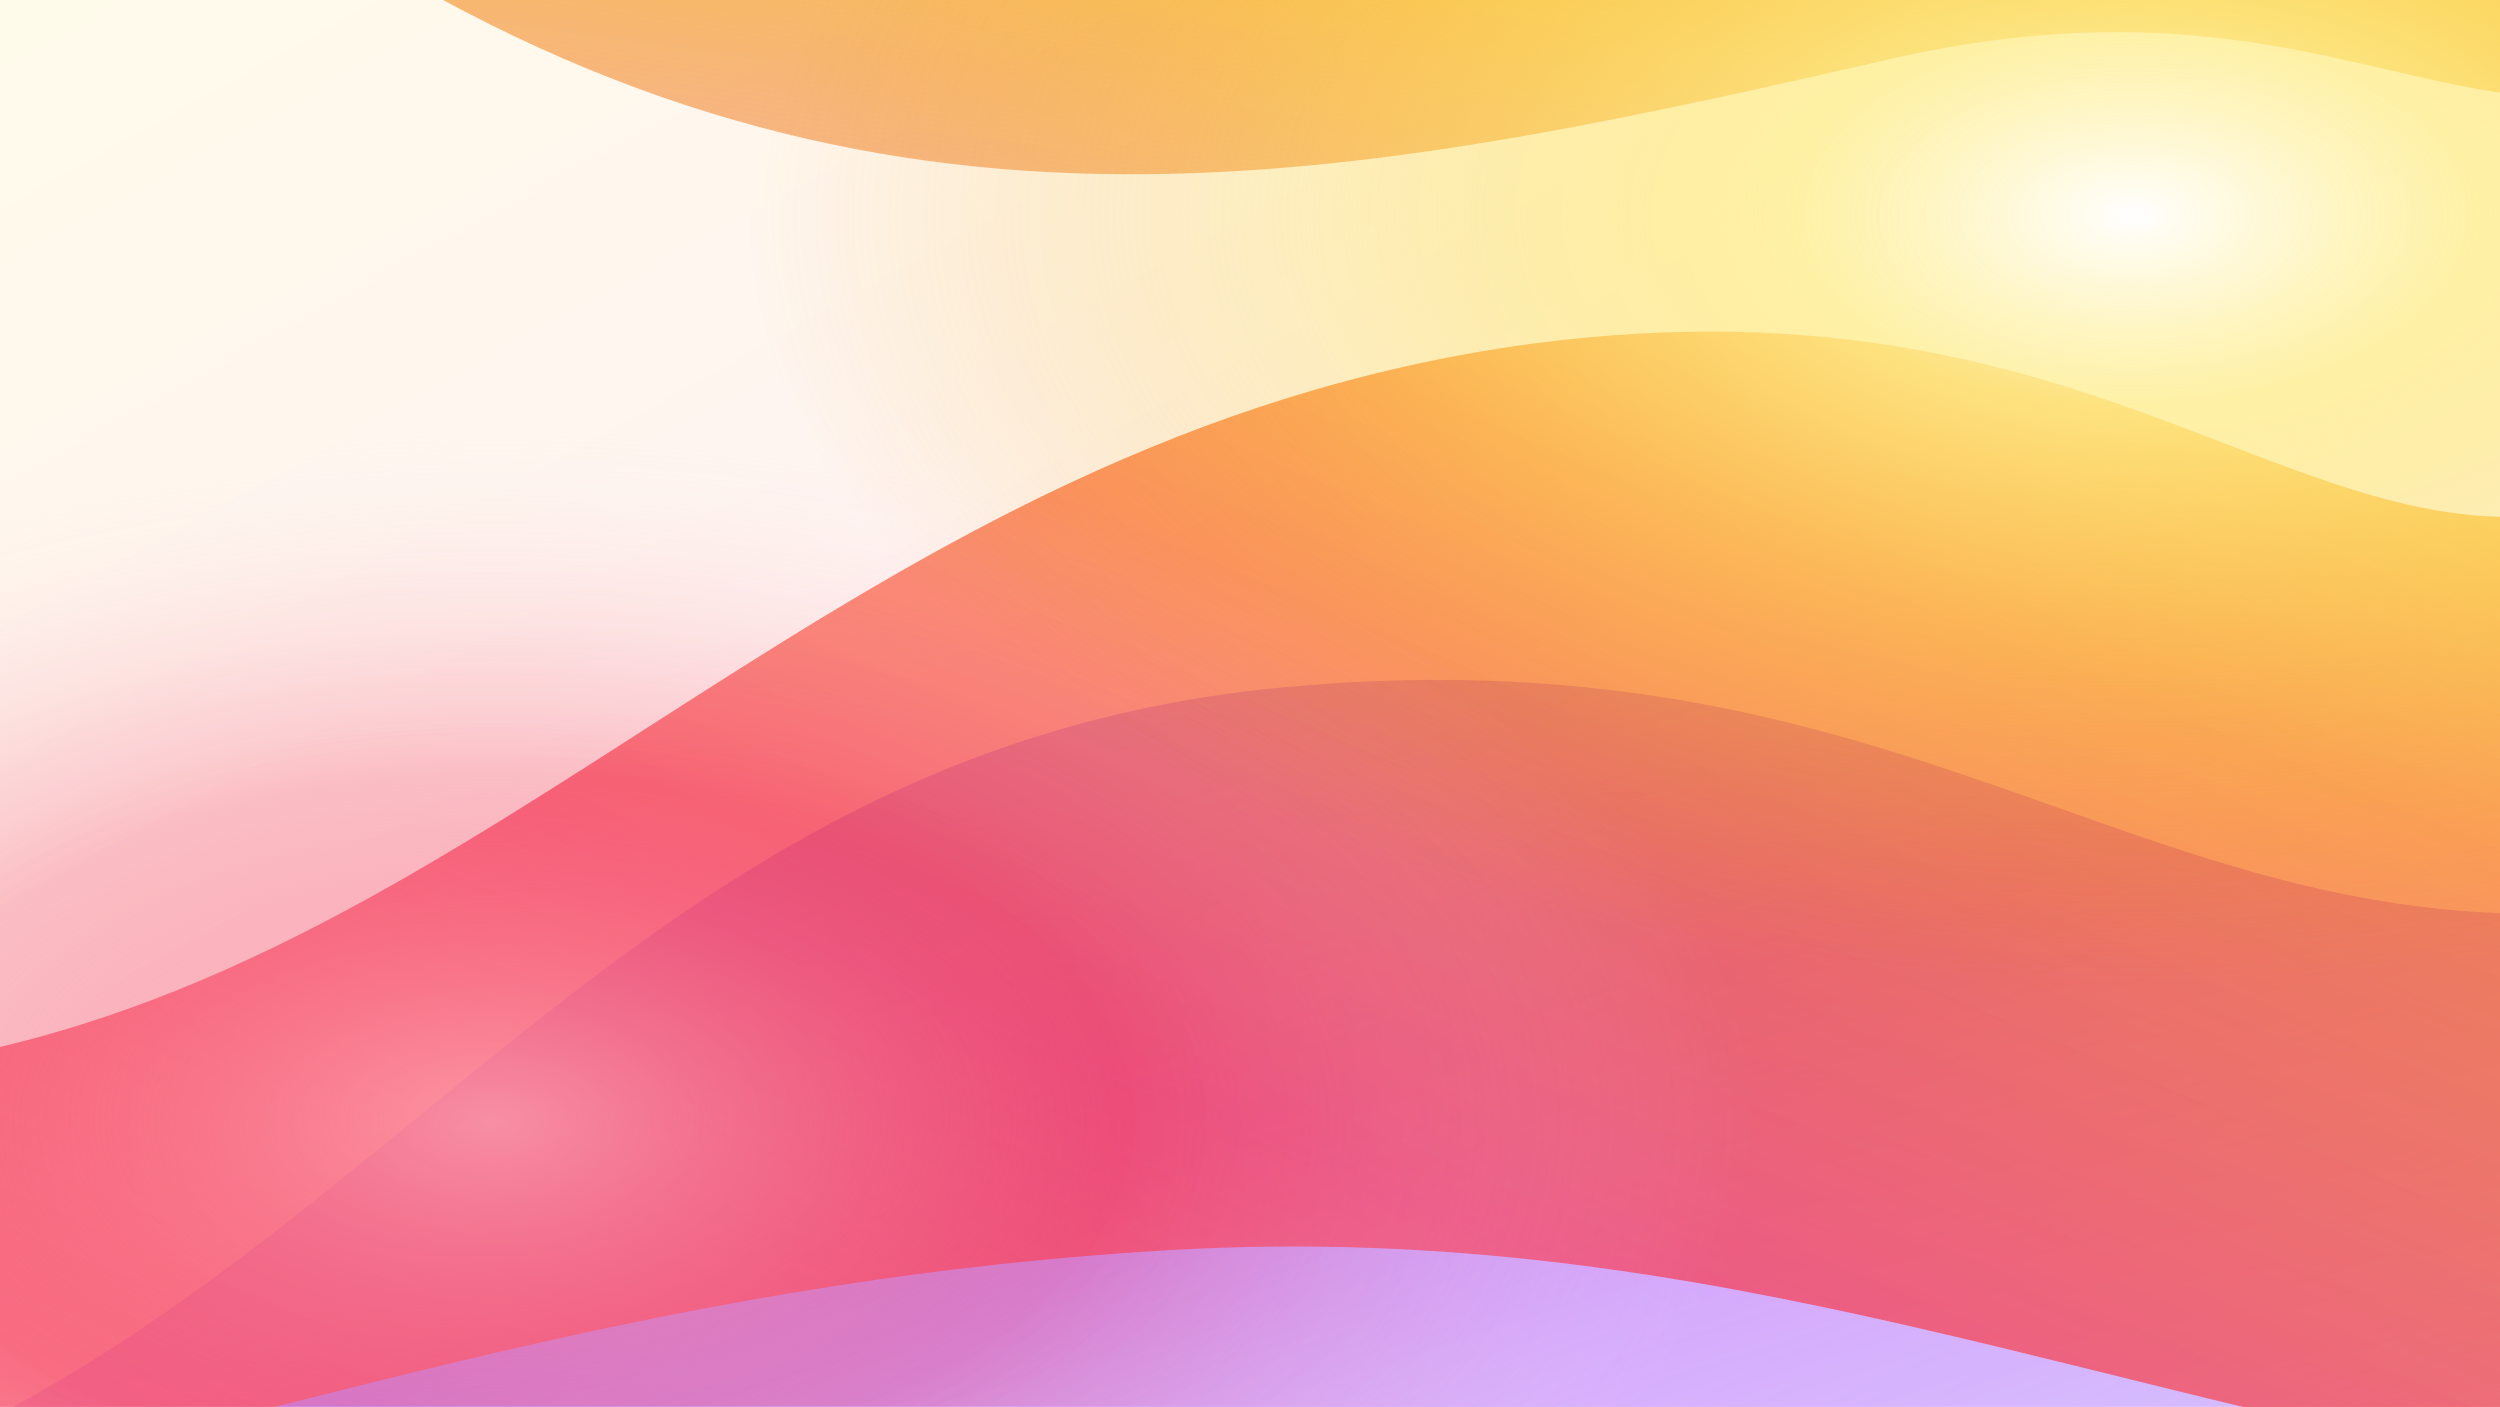
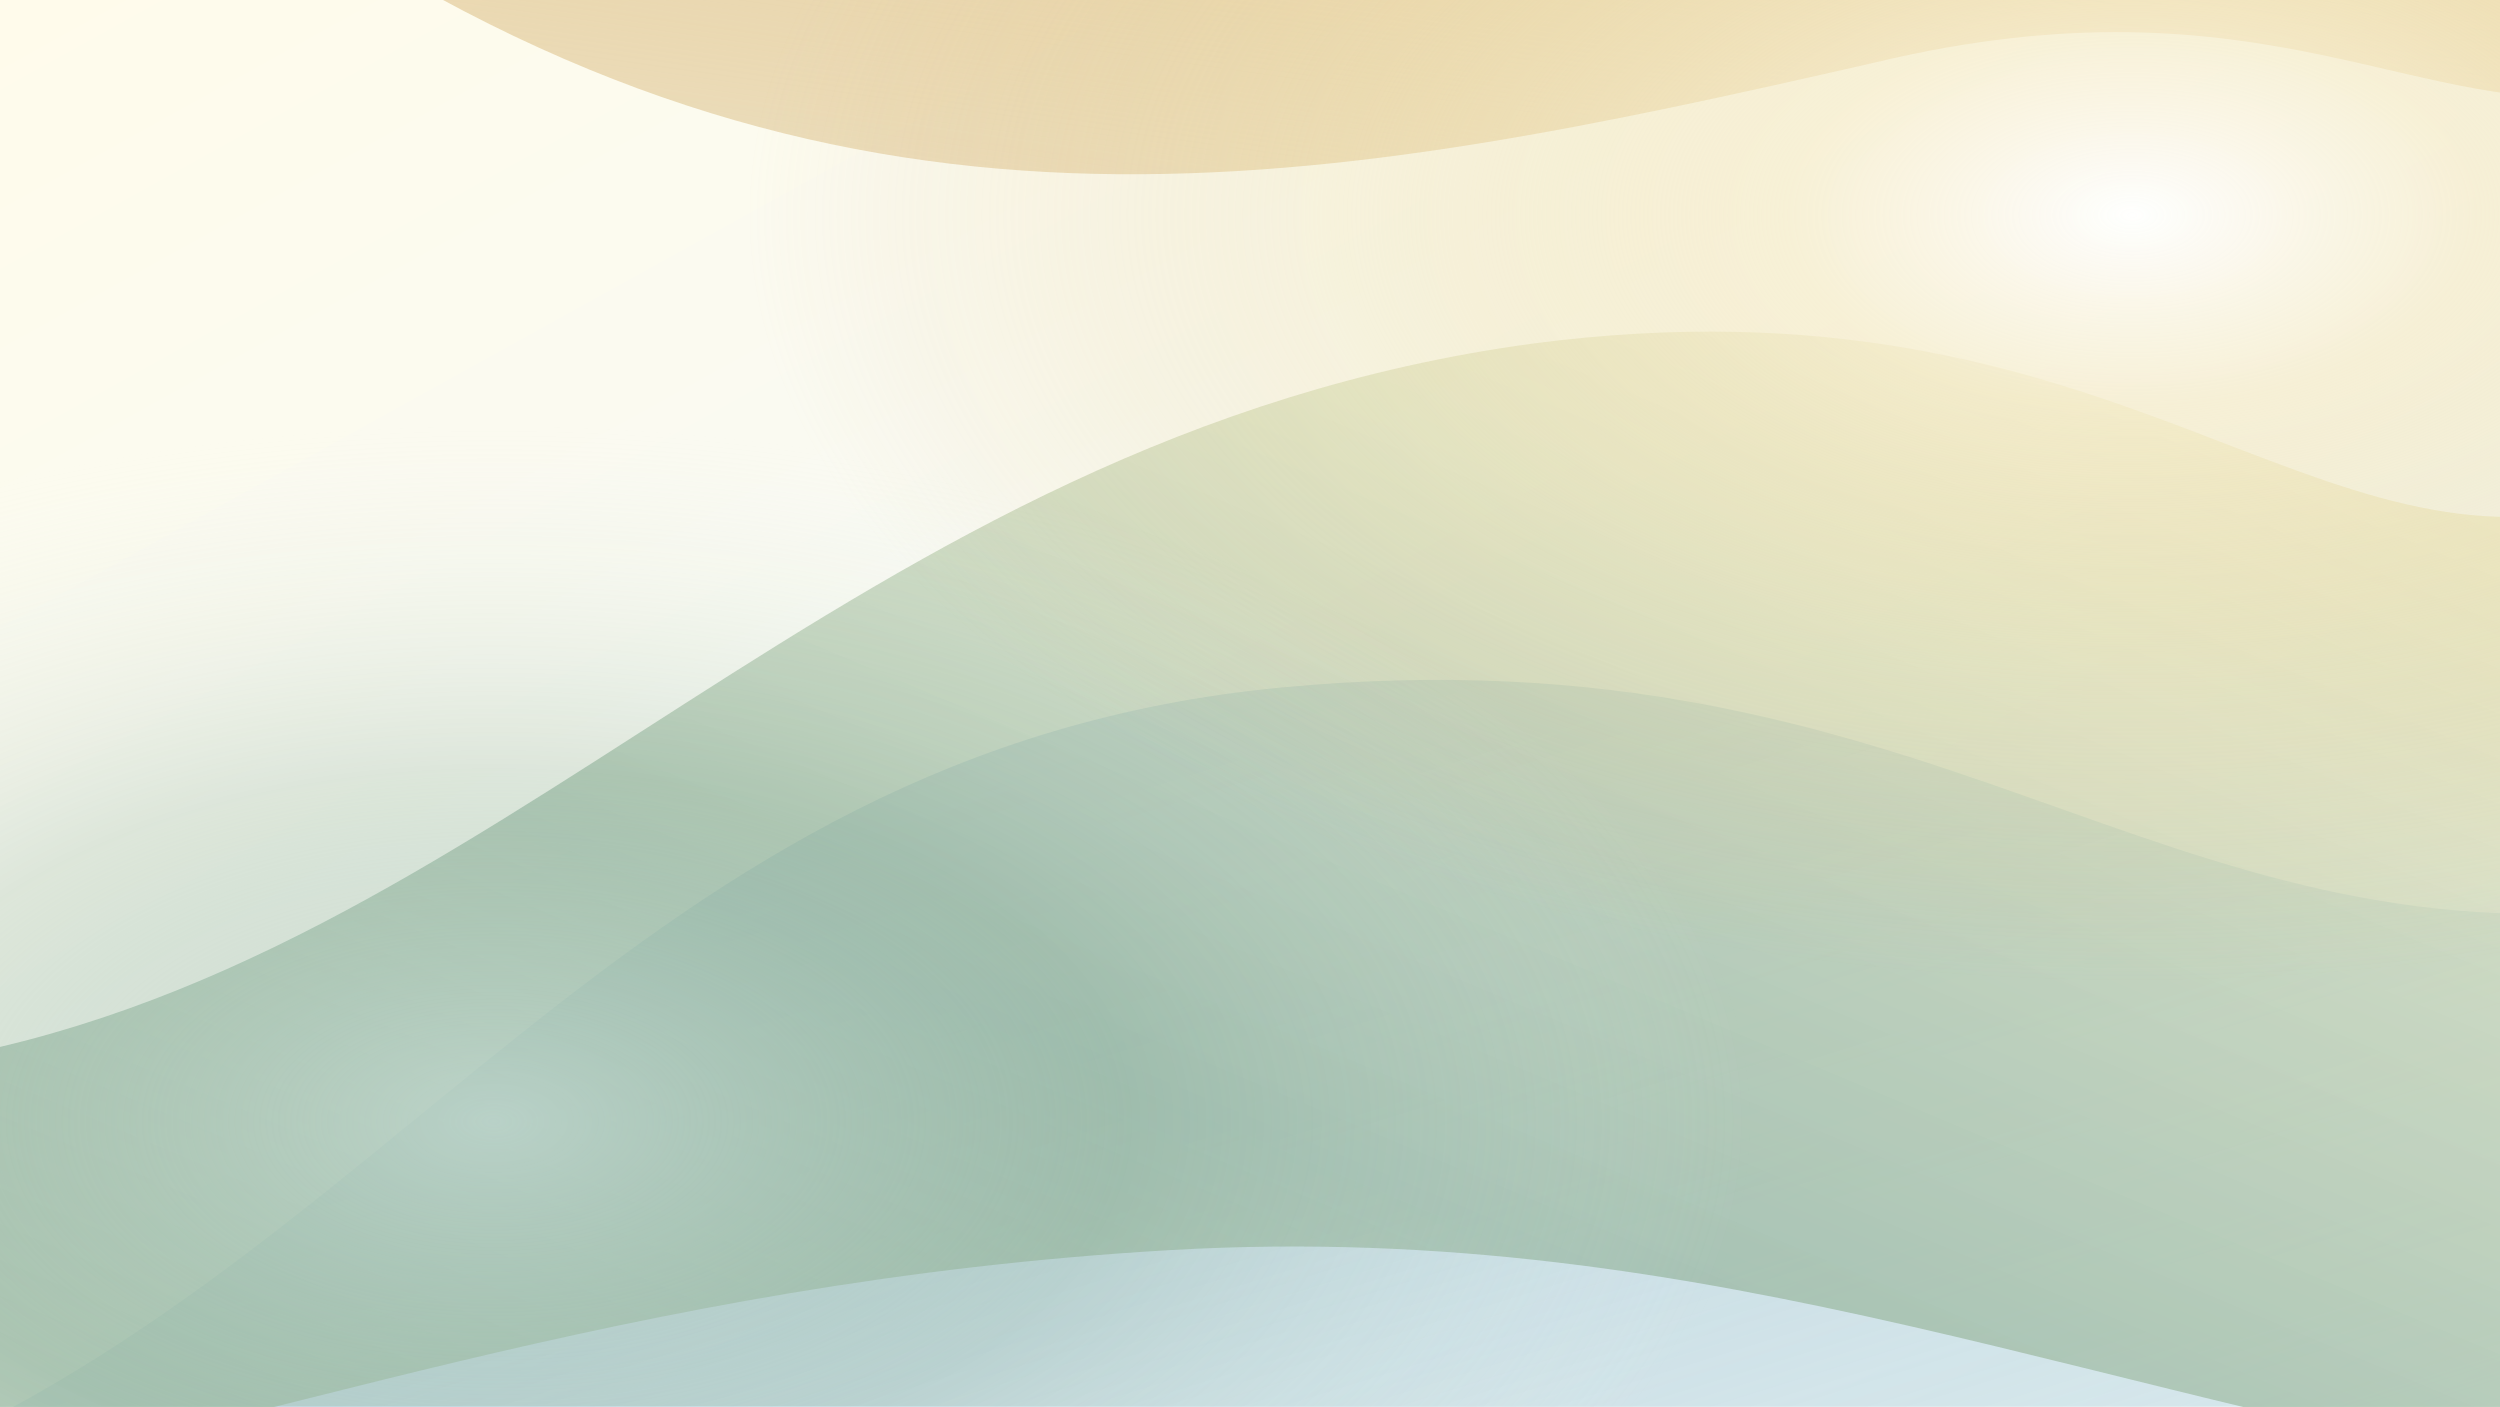
<svg xmlns="http://www.w3.org/2000/svg" viewBox="0 0 1600 900" width="1600" height="900">
  <defs>
    <linearGradient id="l-base" x1="0%" y1="0%" x2="100%" y2="100%">
      <stop offset="0%" stop-color="#fffbeb" />
-       <stop offset="45%" stop-color="#fef2f2" />
-       <stop offset="80%" stop-color="#fdf4ff" />
-       <stop offset="100%" stop-color="#e0e7ff" />
+       <stop offset="45%" stop-color="#f8faf4" />
+       <stop offset="80%" stop-color="#edf4f5" />
+       <stop offset="100%" stop-color="#e2eef2" />
    </linearGradient>
-     <linearGradient id="l-ribbon-coral" x1="0%" y1="100%" x2="100%" y2="0%">
-       <stop offset="0%" stop-color="#fb7185" stop-opacity="0.85" />
-       <stop offset="40%" stop-color="#f43f5e" stop-opacity="0.75" />
-       <stop offset="75%" stop-color="#f97316" stop-opacity="0.70" />
-       <stop offset="100%" stop-color="#facc15" stop-opacity="0.65" />
+     <linearGradient id="l-ribbon-sage" x1="0%" y1="100%" x2="100%" y2="0%">
+       <stop offset="0%" stop-color="#a8c4b0" stop-opacity="0.85" />
+       <stop offset="40%" stop-color="#98b7a2" stop-opacity="0.75" />
+       <stop offset="75%" stop-color="#d4dbb7" stop-opacity="0.70" />
+       <stop offset="100%" stop-color="#eee0a7" stop-opacity="0.65" />
    </linearGradient>
-     <linearGradient id="l-ribbon-iris" x1="0%" y1="0%" x2="100%" y2="100%">
-       <stop offset="0%" stop-color="#818cf8" stop-opacity="0.80" />
-       <stop offset="50%" stop-color="#a855f7" stop-opacity="0.65" />
-       <stop offset="85%" stop-color="#c084fc" stop-opacity="0.45" />
-       <stop offset="100%" stop-color="#e879f9" stop-opacity="0.20" />
+     <linearGradient id="l-ribbon-sky" x1="0%" y1="0%" x2="100%" y2="100%">
+       <stop offset="0%" stop-color="#91b5c9" stop-opacity="0.80" />
+       <stop offset="50%" stop-color="#a6c8d6" stop-opacity="0.65" />
+       <stop offset="85%" stop-color="#c3dce2" stop-opacity="0.45" />
+       <stop offset="100%" stop-color="#dcebed" stop-opacity="0.20" />
    </linearGradient>
    <linearGradient id="l-ribbon-gold" x1="100%" y1="0%" x2="0%" y2="100%">
-       <stop offset="0%" stop-color="#fbbf24" stop-opacity="0.85" />
-       <stop offset="50%" stop-color="#f59e0b" stop-opacity="0.65" />
-       <stop offset="100%" stop-color="#ea580c" stop-opacity="0.40" />
+       <stop offset="0%" stop-color="#ead39b" stop-opacity="0.85" />
+       <stop offset="50%" stop-color="#dfc389" stop-opacity="0.65" />
+       <stop offset="100%" stop-color="#d5b477" stop-opacity="0.40" />
    </linearGradient>
    <radialGradient id="l-glow-sun" cx="85%" cy="15%" r="55%">
      <stop offset="0%" stop-color="#ffffff" stop-opacity="0.95" />
-       <stop offset="25%" stop-color="#fef08a" stop-opacity="0.75" />
-       <stop offset="60%" stop-color="#fde047" stop-opacity="0.30" />
-       <stop offset="100%" stop-color="#f59e0b" stop-opacity="0" />
+       <stop offset="25%" stop-color="#f7edcc" stop-opacity="0.75" />
+       <stop offset="60%" stop-color="#efe0ad" stop-opacity="0.30" />
+       <stop offset="100%" stop-color="#dfc389" stop-opacity="0" />
    </radialGradient>
-     <radialGradient id="l-glow-rose" cx="20%" cy="80%" r="50%">
-       <stop offset="0%" stop-color="#fda4af" stop-opacity="0.70" />
-       <stop offset="50%" stop-color="#f43f5e" stop-opacity="0.30" />
-       <stop offset="100%" stop-color="#fff1f2" stop-opacity="0" />
+     <radialGradient id="l-glow-mist" cx="20%" cy="80%" r="50%">
+       <stop offset="0%" stop-color="#c2d8d0" stop-opacity="0.70" />
+       <stop offset="50%" stop-color="#98b7a2" stop-opacity="0.30" />
+       <stop offset="100%" stop-color="#eff6f0" stop-opacity="0" />
    </radialGradient>
  </defs>
  <rect width="1600" height="900" fill="url(#l-base)" />
-   <path d="M-100 950 C250 820 400 480 820 440 C1240 400 1380 620 1700 580 L1700 1000 L-100 1000 Z" fill="url(#l-ribbon-iris)" />
-   <path d="M-50 680 C320 620 540 280 980 220 C1360 170 1480 380 1680 320 L1680 950 C1350 900 1100 780 750 800 C400 820 150 920 -50 950 Z" fill="url(#l-ribbon-coral)" />
+   <path d="M-100 950 C250 820 400 480 820 440 C1240 400 1380 620 1700 580 L1700 1000 L-100 1000 Z" fill="url(#l-ribbon-sky)" />
+   <path d="M-50 680 C320 620 540 280 980 220 C1360 170 1480 380 1680 320 L1680 950 C1350 900 1100 780 750 800 C400 820 150 920 -50 950 Z" fill="url(#l-ribbon-sage)" />
  <path d="M200 -50 C550 180 850 120 1200 40 C1450 -20 1550 80 1680 60 L1680 -100 L200 -100 Z" fill="url(#l-ribbon-gold)" />
-   <rect width="1600" height="900" fill="url(#l-glow-rose)" />
+   <rect width="1600" height="900" fill="url(#l-glow-mist)" />
  <rect width="1600" height="900" fill="url(#l-glow-sun)" />
</svg>
